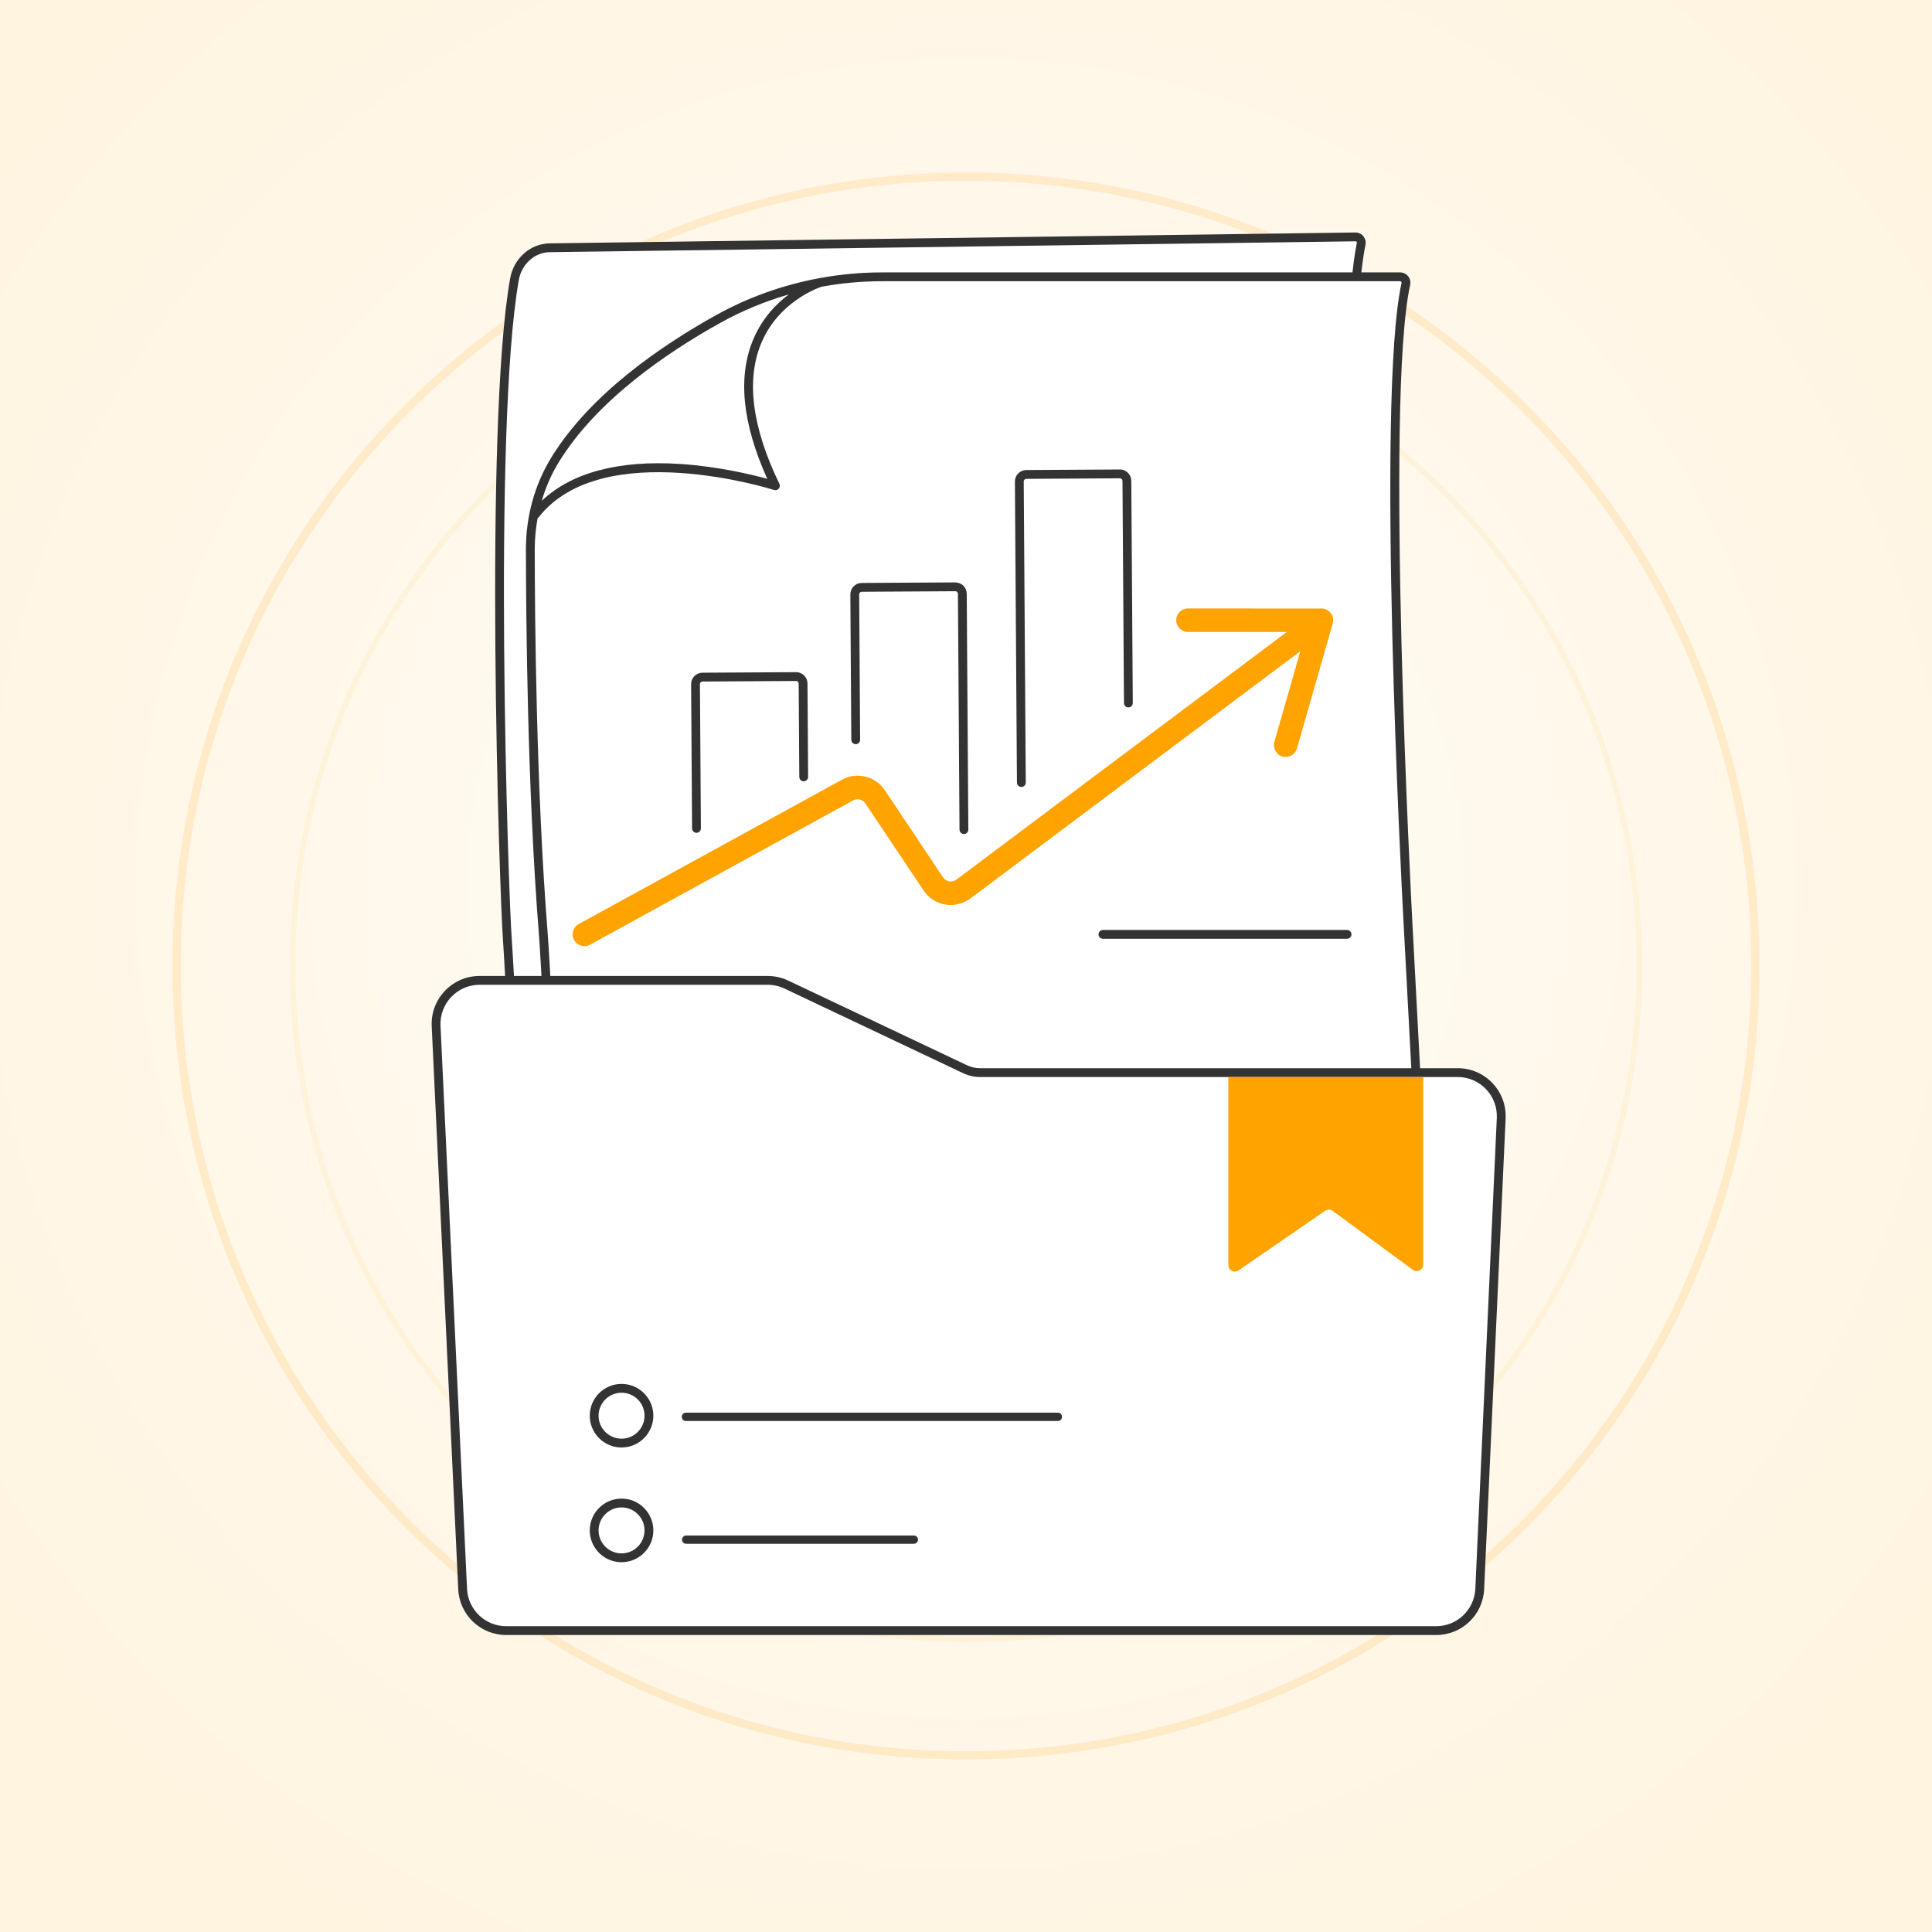
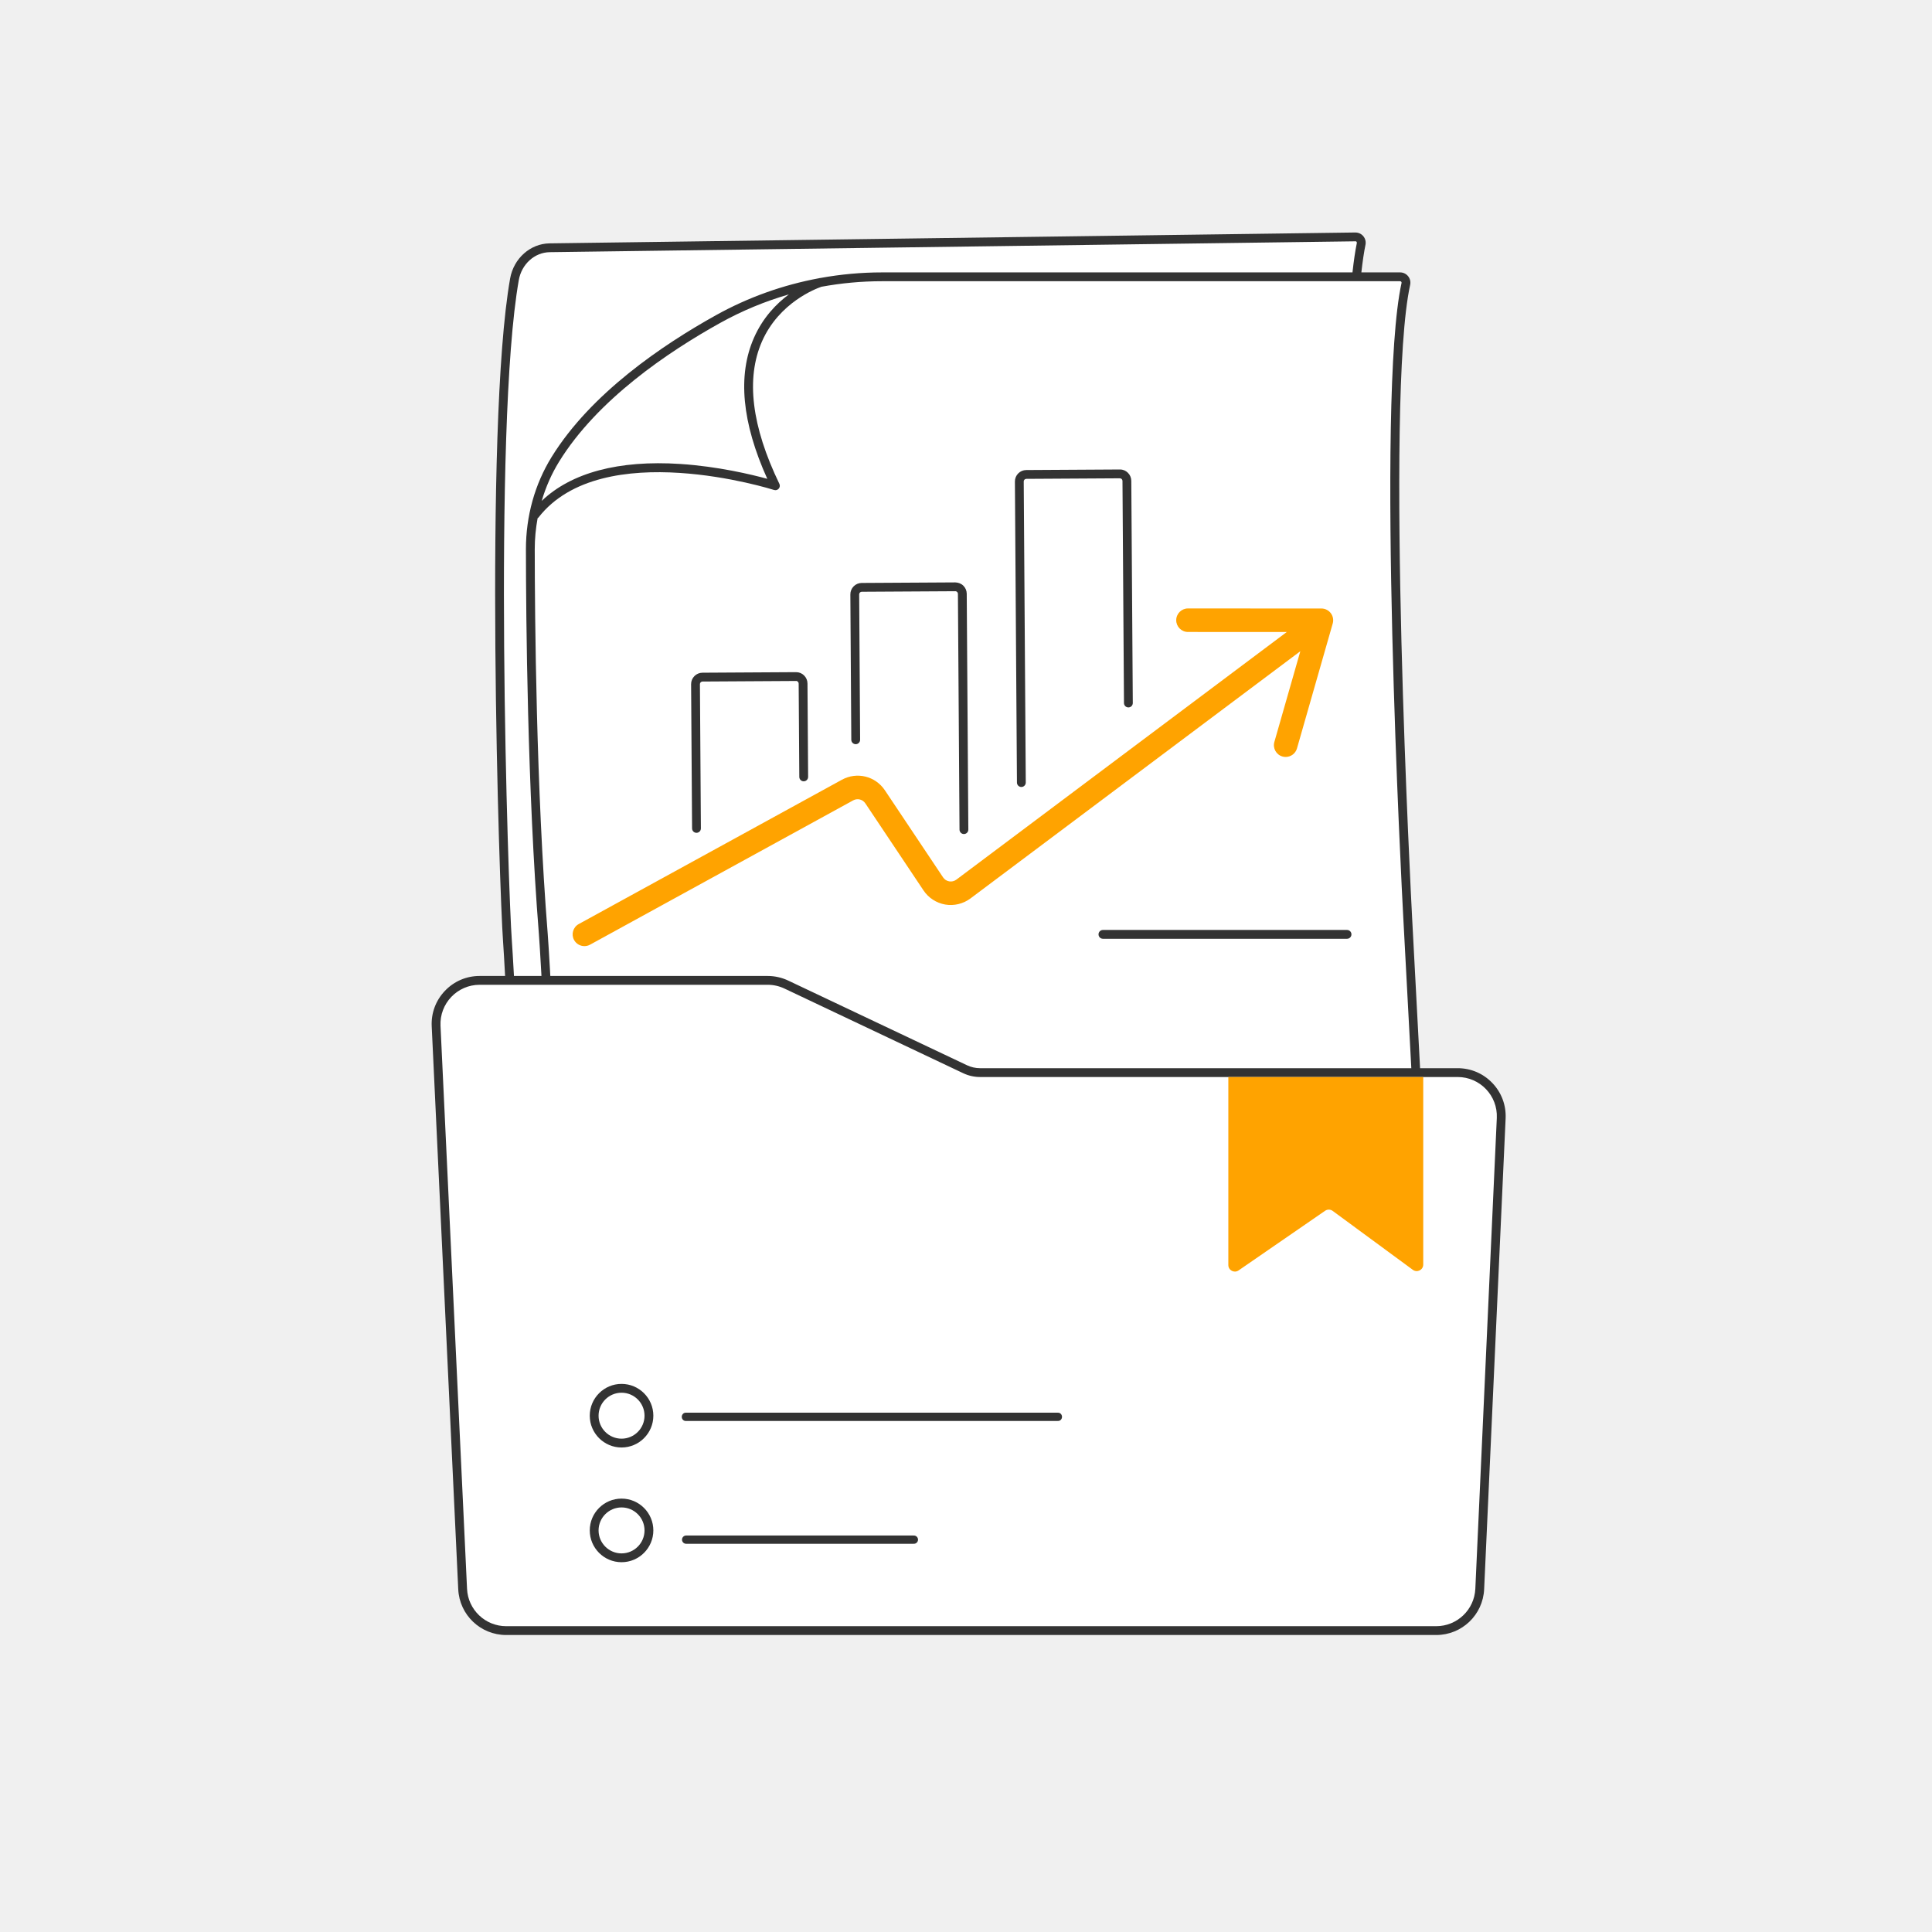
<svg xmlns="http://www.w3.org/2000/svg" viewBox="0 0 700 700" fill="none" role="img" aria-hidden="true">
-   <defs>
-     <radialGradient id="crmLoaderBg" cx="50%" cy="46%" r="62%">
-       <stop offset="0%" stop-color="#FFFCF7" />
-       <stop offset="100%" stop-color="#FFF4E0" />
-     </radialGradient>
-   </defs>
-   <rect width="700" height="700" fill="url(#crmLoaderBg)" />
-   <circle cx="350" cy="350" r="286" fill="none" stroke="#FFA300" stroke-opacity="0.14" stroke-width="3" />
-   <circle cx="350" cy="350" r="244" fill="none" stroke="#FFA300" stroke-opacity="0.07" stroke-width="2" />
-   <ellipse cx="350" cy="518" rx="118" ry="16" fill="#333333" fill-opacity="0.08" />
  <g>
    <g transform="translate(350.964,350.816)">
      <g transform="rotate(0)">
        <g transform="scale(2.13,2.13) translate(-163.953,-163.883)">
          <g transform="matrix(1,0,0,1,0,0)">
            <g transform="matrix(1,0,0,1,164.387,182.382)">
              <path d="M58.803,93.204C58.803,93.204,-48.475,93.777,-48.475,93.777C-51.789,93.777,-54.475,91.09,-54.475,87.777C-54.475,87.777,-55.211,14.348,-55.211,14.348C-55.211,11.034,-52.525,8.348,-49.211,8.348C-49.211,8.348,58.067,7.776,58.067,7.776C61.381,7.776,64.067,10.462,64.067,13.776C64.067,13.776,64.803,87.204,64.803,87.204C64.803,90.517,62.117,93.204,58.803,93.204Z" fill="#FFA300" />
            </g>
          </g>
        </g>
      </g>
    </g>
  </g>
  <g>
    <g transform="translate(351,316.961)">
      <g transform="rotate(0)">
        <g transform="scale(2.13,2.13)">
          <g transform="translate(-168.084,-159.726)">
            <g transform="matrix(1,0,0,1,164.565,131.317)">
              <path d="M78.168,35.378C78.168,35.378,73.472,-52.064,77.867,-72.1C78.004,-72.726,77.534,-73.313,76.893,-73.313C76.893,-73.313,69.464,-73.313,69.464,-73.313C69.689,-75.5,69.953,-77.392,70.265,-78.905C70.394,-79.532,69.913,-80.11,69.273,-80.101C69.273,-80.101,-67.769,-78.253,-67.769,-78.253C-70.692,-78.213,-73.214,-75.983,-73.76,-72.889C-78.168,-47.918,-75.637,30.379,-74.954,39.624C-74.276,48.81,-70.136,136.918,-70.136,136.918C-70.136,136.918,75.708,136.918,75.708,136.918C75.708,136.918,75.708,133.066,75.708,133.066C75.708,133.066,83.332,133.066,83.332,133.066C83.332,133.066,78.168,35.378,78.168,35.378Z" fill="#ffffff" />
            </g>
          </g>
        </g>
      </g>
    </g>
  </g>
  <g>
    <g transform="translate(351,316.961)">
      <g transform="rotate(0)">
        <g transform="scale(2.13,2.13)">
          <g transform="translate(-168.084,-159.726)">
            <g transform="matrix(1,0,0,1,164.538,131.32)">
              <path d="M78.944,35.335C78.897,34.461,74.303,-52.233,78.627,-71.941C78.741,-72.464,78.616,-73.001,78.283,-73.415C77.95,-73.829,77.453,-74.066,76.92,-74.066C76.92,-74.066,70.33,-74.066,70.33,-74.066C70.531,-75.873,70.761,-77.464,71.027,-78.757C71.134,-79.279,71.002,-79.812,70.664,-80.221C70.325,-80.63,69.83,-80.858,69.291,-80.854C69.291,-80.854,-67.752,-79.006,-67.752,-79.006C-71.041,-78.961,-73.867,-76.445,-74.471,-73.022C-78.945,-47.676,-76.288,31.364,-75.675,39.677C-75.006,48.734,-70.862,136.611,-70.858,136.923C-70.853,137.334,-70.519,137.665,-70.108,137.665C-70.108,137.665,75.736,137.665,75.736,137.665C76.15,137.665,76.486,137.329,76.486,136.915C76.486,136.915,76.486,133.812,76.486,133.812C76.486,133.812,83.359,133.812,83.359,133.812C83.773,133.812,84.109,133.476,84.109,133.062C84.109,133.062,78.945,35.375,78.945,35.375C78.945,35.361,78.945,35.349,78.944,35.335ZM74.986,136.165C74.986,136.165,-69.368,136.165,-69.368,136.165C-69.431,131.364,-73.565,47.88,-74.179,39.566C-74.791,31.275,-77.447,-47.538,-72.993,-72.761C-72.515,-75.475,-70.302,-77.471,-67.732,-77.506C-67.732,-77.506,69.311,-79.354,69.311,-79.354C69.464,-79.368,69.48,-79.299,69.508,-79.265C69.542,-79.224,69.577,-79.156,69.557,-79.059C69.274,-77.682,69.03,-75.99,68.818,-74.066C68.818,-74.066,-11.212,-74.066,-11.212,-74.066C-14.739,-74.066,-18.247,-73.742,-21.69,-73.116C-21.73,-73.111,-21.77,-73.117,-21.811,-73.105C-21.821,-73.102,-21.859,-73.09,-21.884,-73.082C-28.031,-71.944,-33.966,-69.833,-39.414,-66.809C-48.505,-61.764,-60.742,-53.479,-67.416,-42.659C-70.278,-38.021,-71.786,-32.595,-71.781,-26.968C-71.77,-15.443,-71.533,14.008,-69.573,38.522C-68.897,46.974,-64.75,132.78,-64.746,133.072C-64.74,133.482,-64.406,133.812,-63.996,133.812C-63.996,133.812,74.986,133.812,74.986,133.812C74.986,133.812,74.986,136.165,74.986,136.165ZM-27.053,-70.324C-29.175,-68.746,-31.474,-66.385,-32.99,-62.949C-35.805,-56.566,-35.041,-48.499,-30.724,-38.953C-33.404,-39.685,-39.119,-41.062,-45.513,-41.48C-56.004,-42.17,-64.082,-39.995,-69.097,-35.197C-68.404,-37.549,-67.42,-39.796,-66.14,-41.871C-59.636,-52.415,-47.62,-60.539,-38.686,-65.498C-35.007,-67.54,-31.099,-69.155,-27.053,-70.324ZM82.609,132.312C82.609,132.312,76.486,132.312,76.486,132.312C76.486,132.312,74.986,132.312,74.986,132.312C74.986,132.312,-63.256,132.312,-63.256,132.312C-63.322,127.703,-67.459,46.14,-68.078,38.402C-70.033,13.942,-70.27,-15.463,-70.281,-26.97C-70.283,-28.762,-70.109,-30.528,-69.794,-32.256C-69.743,-32.294,-69.686,-32.323,-69.645,-32.375C-58.823,-46.268,-29.865,-37.151,-29.573,-37.057C-29.288,-36.966,-28.975,-37.053,-28.777,-37.279C-28.58,-37.505,-28.537,-37.827,-28.668,-38.097C-33.396,-47.88,-34.391,-56.03,-31.626,-62.322C-28.718,-68.94,-22.457,-71.301,-21.511,-71.625C-18.127,-72.245,-14.679,-72.566,-11.212,-72.566C-11.212,-72.566,76.92,-72.566,76.92,-72.566C77.025,-72.566,77.087,-72.509,77.114,-72.475C77.142,-72.441,77.185,-72.368,77.162,-72.263C72.803,-52.393,77.238,31.533,77.445,35.396C77.445,35.396,82.609,132.312,82.609,132.312Z" fill="#333333" fill-rule="evenodd" />
            </g>
          </g>
        </g>
      </g>
    </g>
  </g>
  <g>
    <g transform="translate(351,316.961)">
      <g transform="rotate(0)">
        <g transform="scale(2.13,2.13)">
          <g transform="translate(-168.084,-159.726)">
            <g transform="matrix(1,0,0,1,165.293,143.137)">
              <path d="M64.376,-27.914C63.998,-28.415,63.407,-28.71,62.78,-28.71C62.78,-28.71,40.082,-28.72,40.082,-28.72C40.082,-28.72,40.081,-28.72,40.081,-28.72C38.977,-28.72,38.081,-27.825,38.081,-26.721C38.08,-25.616,38.975,-24.72,40.08,-24.72C40.08,-24.72,56.884,-24.713,56.884,-24.713C56.884,-24.713,0.675,17.414,0.675,17.414C0.324,17.674,-0.107,17.775,-0.536,17.703C-0.966,17.628,-1.336,17.387,-1.579,17.024C-1.579,17.024,-11.475,2.212,-11.475,2.212C-13.094,-0.209,-16.239,-0.98,-18.795,0.42C-18.795,0.42,-63.553,24.965,-63.553,24.965C-64.521,25.496,-64.875,26.712,-64.344,27.681C-63.98,28.344,-63.296,28.719,-62.589,28.719C-62.264,28.719,-61.934,28.64,-61.629,28.473C-61.629,28.473,-16.872,3.927,-16.872,3.927C-16.15,3.53,-15.259,3.749,-14.801,4.434C-14.801,4.434,-4.905,19.246,-4.905,19.246C-4.061,20.511,-2.716,21.386,-1.216,21.645C0.282,21.901,1.842,21.53,3.068,20.618C3.068,20.618,59.191,-21.443,59.191,-21.443C59.191,-21.443,54.775,-6.01,54.775,-6.01C54.471,-4.948,55.085,-3.84,56.147,-3.536C56.332,-3.483,56.517,-3.459,56.699,-3.459C57.569,-3.459,58.369,-4.032,58.621,-4.91C58.621,-4.91,64.702,-26.16,64.702,-26.16C64.875,-26.764,64.754,-27.413,64.376,-27.914Z" fill="#FFA300" />
            </g>
          </g>
        </g>
      </g>
    </g>
  </g>
  <g>
    <g transform="translate(351,316.961)">
      <g transform="rotate(0)">
        <g transform="scale(2.13,2.13)">
          <g transform="translate(-168.084,-159.726)">
            <g transform="matrix(1,0,0,1,177.015,130.69)">
              <path d="M-55.246,21.893C-55.658,21.893,-55.993,21.559,-55.996,21.146C-55.996,21.146,-56.161,-3.387,-56.161,-3.387C-56.165,-3.905,-55.966,-4.395,-55.602,-4.764C-55.237,-5.133,-54.751,-5.339,-54.231,-5.342C-54.231,-5.342,-38.319,-5.436,-38.319,-5.436C-37.77,-5.437,-37.311,-5.241,-36.942,-4.876C-36.573,-4.512,-36.367,-4.025,-36.364,-3.506C-36.364,-3.506,-36.256,12.375,-36.256,12.375C-36.253,12.79,-36.587,13.127,-37.002,13.13C-37.002,13.13,-37.006,13.13,-37.006,13.13C-37.418,13.13,-37.753,12.798,-37.756,12.385C-37.756,12.385,-37.864,-3.497,-37.864,-3.497C-37.865,-3.615,-37.911,-3.726,-37.996,-3.809C-38.08,-3.892,-38.225,-3.971,-38.31,-3.936C-38.31,-3.936,-54.222,-3.842,-54.222,-3.842C-54.34,-3.841,-54.451,-3.795,-54.534,-3.71C-54.617,-3.626,-54.662,-3.514,-54.661,-3.396C-54.661,-3.396,-54.496,21.137,-54.496,21.137C-54.493,21.551,-54.826,21.89,-55.241,21.893C-55.241,21.893,-55.246,21.893,-55.246,21.893ZM-9.749,22.1C-9.335,22.097,-9.001,21.759,-9.004,21.345C-9.004,21.345,-9.275,-18.775,-9.275,-18.775C-9.278,-19.294,-9.484,-19.78,-9.853,-20.145C-10.222,-20.509,-10.715,-20.69,-11.23,-20.704C-11.23,-20.704,-27.143,-20.611,-27.143,-20.611C-27.662,-20.607,-28.148,-20.402,-28.513,-20.033C-28.877,-19.663,-29.076,-19.174,-29.072,-18.655C-29.072,-18.655,-28.912,6.071,-28.912,6.071C-28.909,6.483,-28.574,6.816,-28.162,6.816C-28.162,6.816,-28.157,6.816,-28.157,6.816C-27.743,6.813,-27.41,6.475,-27.412,6.061C-27.412,6.061,-27.572,-18.666,-27.572,-18.666C-27.573,-18.784,-27.528,-18.895,-27.445,-18.979C-27.362,-19.063,-27.251,-19.11,-27.134,-19.111C-27.134,-19.111,-11.221,-19.204,-11.221,-19.204C-11.106,-19.213,-10.991,-19.16,-10.907,-19.077C-10.822,-18.994,-10.776,-18.883,-10.775,-18.765C-10.775,-18.765,-10.504,21.354,-10.504,21.354C-10.501,21.767,-10.166,22.1,-9.754,22.1C-9.754,22.1,-9.749,22.1,-9.749,22.1ZM0.02,14.095C0.435,14.092,0.769,13.754,0.766,13.34C0.766,13.34,0.419,-37.872,0.419,-37.872C0.418,-37.991,0.464,-38.102,0.547,-38.186C0.63,-38.271,0.741,-38.317,0.858,-38.318C0.858,-38.318,16.771,-38.412,16.771,-38.412C16.84,-38.416,17,-38.367,17.085,-38.284C17.169,-38.201,17.216,-38.09,17.217,-37.972C17.217,-37.972,17.472,-0.182,17.472,-0.182C17.475,0.231,17.81,0.563,18.222,0.563C18.222,0.563,18.227,0.563,18.227,0.563C18.642,0.561,18.975,0.223,18.972,-0.191C18.972,-0.191,18.717,-37.982,18.717,-37.982C18.713,-38.501,18.508,-38.987,18.139,-39.352C17.769,-39.716,17.318,-39.917,16.762,-39.912C16.762,-39.912,0.849,-39.818,0.849,-39.818C0.33,-39.814,-0.156,-39.609,-0.521,-39.24C-0.885,-38.87,-1.084,-38.381,-1.081,-37.862C-1.081,-37.862,-0.734,13.35,-0.734,13.35C-0.731,13.762,-0.397,14.095,0.016,14.095C0.016,14.095,0.02,14.095,0.02,14.095ZM56.165,39.166C56.165,38.752,55.829,38.416,55.415,38.416C55.415,38.416,13.892,38.416,13.892,38.416C13.478,38.416,13.142,38.752,13.142,39.166C13.142,39.58,13.478,39.916,13.892,39.916C13.892,39.916,55.415,39.916,55.415,39.916C55.829,39.916,56.165,39.58,56.165,39.166Z" fill="#333333" fill-rule="evenodd" />
            </g>
          </g>
        </g>
      </g>
    </g>
  </g>
  <g>
    <g transform="translate(350.964,350.816)">
      <g transform="rotate(0)">
        <g transform="scale(2.13,2.13) translate(-163.953,-163.883)">
          <g transform="translate(163.953,221.248)">
            <g transform="scale(1,1)">
              <g transform="translate(-163.953,-221.248)">
                <g transform="matrix(1,0,0,1,163.951,221.248)">
                  <path d="M-78.665,55.303C-82.632,55.303,-85.886,52.198,-86.073,48.236C-86.073,48.236,-90.587,-47.538,-90.587,-47.538C-90.684,-49.583,-89.958,-51.525,-88.545,-53.007C-87.132,-54.488,-85.227,-55.303,-83.179,-55.303C-83.179,-55.303,-34.185,-55.303,-34.185,-55.303C-33.094,-55.303,-31.996,-55.056,-31.01,-54.59C-31.01,-54.59,-0.597,-40.186,-0.597,-40.186C0.189,-39.814,1.064,-39.617,1.935,-39.617C1.935,-39.617,83.183,-39.617,83.183,-39.617C85.228,-39.617,87.132,-38.802,88.545,-37.324C89.958,-35.845,90.684,-33.906,90.591,-31.863C90.591,-31.863,86.937,48.225,86.937,48.225C86.755,52.194,83.502,55.303,79.528,55.303C79.528,55.303,-78.665,55.303,-78.665,55.303Z" fill="#ffffff" />
                </g>
              </g>
            </g>
          </g>
        </g>
      </g>
    </g>
  </g>
  <g>
    <g transform="translate(350.964,350.816)">
      <g transform="rotate(0)">
        <g transform="scale(2.13,2.13) translate(-163.953,-163.883)">
          <g transform="translate(163.953,221.248)">
            <g transform="scale(1,1)">
              <g transform="translate(-163.953,-221.248)">
                <g transform="matrix(1,0,0,1,163.951,221.248)">
                  <path d="M-34.184,-54.553C-33.197,-54.553,-32.224,-54.333,-31.331,-53.911C-31.331,-53.911,-0.917,-39.507,-0.917,-39.507C-0.026,-39.084,0.949,-38.865,1.936,-38.865C1.936,-38.865,83.182,-38.865,83.182,-38.865C86.983,-38.865,90.016,-35.693,89.842,-31.896C89.842,-31.896,86.188,48.19,86.188,48.19C86.025,51.75,83.092,54.552,79.529,54.552C79.529,54.552,-78.665,54.552,-78.665,54.552C-82.225,54.552,-85.157,51.756,-85.324,48.201C-85.324,48.201,-89.837,-47.574,-89.837,-47.574C-90.016,-51.374,-86.984,-54.553,-83.18,-54.553C-83.18,-54.553,-34.184,-54.553,-34.184,-54.553ZM-34.184,-56.053C-34.184,-56.053,-83.18,-56.053,-83.18,-56.053C-85.434,-56.053,-87.531,-55.155,-89.087,-53.523C-90.643,-51.892,-91.442,-49.755,-91.335,-47.503C-91.335,-47.503,-86.822,48.271,-86.822,48.271C-86.616,52.635,-83.034,56.052,-78.665,56.052C-78.665,56.052,79.529,56.052,79.529,56.052C83.904,56.052,87.487,52.63,87.687,48.259C87.687,48.259,91.34,-31.827,91.34,-31.827C91.442,-34.076,90.643,-36.212,89.088,-37.84C87.532,-39.469,85.435,-40.365,83.183,-40.365C83.183,-40.365,1.936,-40.365,1.936,-40.365C1.176,-40.365,0.411,-40.537,-0.275,-40.863C-0.275,-40.863,-30.689,-55.268,-30.689,-55.268C-31.774,-55.782,-32.983,-56.053,-34.184,-56.053Z" fill="#333333" fill-rule="evenodd" />
                </g>
              </g>
            </g>
          </g>
        </g>
      </g>
    </g>
  </g>
  <g>
    <g transform="translate(350.964,350.816)">
      <g transform="rotate(0)">
        <g transform="scale(2.13,2.13) translate(-163.953,-163.883)">
          <g transform="translate(224.701,198.931)">
            <g transform="scale(1,1)">
              <g transform="translate(-222.823,-198.931)">
                <g transform="matrix(1,0,0,1,222.823,199.086)">
                  <path d="M-16.577,-16.704C-16.577,-16.704,-16.577,15.281,-16.577,15.281C-16.577,16.177,-15.573,16.705,-14.835,16.197C-14.835,16.197,-0.117,6.053,-0.117,6.053C0.273,5.784,0.791,5.792,1.172,6.072C1.172,6.072,14.808,16.096,14.808,16.096C15.542,16.635,16.577,16.112,16.577,15.202C16.577,15.202,16.577,-16.704,16.577,-16.704C16.577,-16.704,-16.577,-16.704,-16.577,-16.704Z" fill="#FFA300" />
                </g>
              </g>
            </g>
          </g>
        </g>
      </g>
    </g>
  </g>
  <g>
    <g transform="translate(350.964,350.816)">
      <g transform="rotate(0)">
        <g transform="scale(2.13,2.13) translate(-163.953,-163.883)">
          <g transform="matrix(1,0,0,1,0,0)">
            <g transform="matrix(1,0,0,1,144.357,249.751)">
              <path d="M-34.04,9.756C-34.04,6.773,-36.466,4.347,-39.449,4.347C-42.431,4.347,-44.857,6.773,-44.857,9.756C-44.857,12.738,-42.431,15.165,-39.449,15.165C-36.466,15.165,-34.04,12.738,-34.04,9.756ZM-35.54,9.756C-35.54,11.911,-37.293,13.665,-39.449,13.665C-41.604,13.665,-43.357,11.911,-43.357,9.756C-43.357,7.6,-41.604,5.847,-39.449,5.847C-37.293,5.847,-35.54,7.6,-35.54,9.756ZM-34.04,-9.757C-34.04,-12.739,-36.466,-15.165,-39.449,-15.165C-42.431,-15.165,-44.857,-12.739,-44.857,-9.757C-44.857,-6.775,-42.431,-4.348,-39.449,-4.348C-36.466,-4.348,-34.04,-6.775,-34.04,-9.757ZM-35.54,-9.757C-35.54,-7.602,-37.293,-5.848,-39.449,-5.848C-41.604,-5.848,-43.357,-7.602,-43.357,-9.757C-43.357,-11.912,-41.604,-13.665,-39.449,-13.665C-37.293,-13.665,-35.54,-11.912,-35.54,-9.757Z" fill="#333333" fill-rule="evenodd" />
            </g>
          </g>
        </g>
      </g>
    </g>
  </g>
  <g>
    <g transform="translate(350.964,350.816)">
      <g transform="rotate(0)">
        <g transform="scale(2.13,2.13) translate(-163.953,-163.883)">
          <g transform="matrix(0.443,0,0,0.469,161.447,167.492)">
            <path d="M-103,155C-103,155,40,155,40,155" stroke="#333333" stroke-width="3" stroke-linecap="round" stroke-linejoin="round" />
          </g>
        </g>
      </g>
    </g>
  </g>
  <g>
    <g transform="translate(350.964,350.816)">
      <g transform="rotate(0)">
        <g transform="scale(2.13,2.13) translate(-163.953,-163.883)">
          <g transform="matrix(0.469,0,0,0.469,164.203,188.384)">
            <path d="M-103,155C-103,155,-20.4,155,-20.4,155" stroke="#333333" stroke-width="3" stroke-linecap="round" stroke-linejoin="round" />
          </g>
        </g>
      </g>
    </g>
  </g>
  <g>
    <g transform="matrix(0.656,-0.755,0.755,0.656,506.178,481.901)">
      <path d="M231.5,-171" stroke="#333333" stroke-width="3" stroke-linecap="round" />
    </g>
  </g>
  <g>
    <g transform="matrix(0.836,-0.015,0.019,1.086,357.211,383.164)">
      <path d="M231.5,-171" stroke="#333333" stroke-width="3" stroke-linecap="round" />
    </g>
  </g>
  <g>
    <g transform="matrix(0.495,0.531,-0.731,0.682,307.365,205.256)">
      <path d="M231.5,-171" stroke="#333333" stroke-width="3" stroke-linecap="round" />
    </g>
  </g>
</svg>
